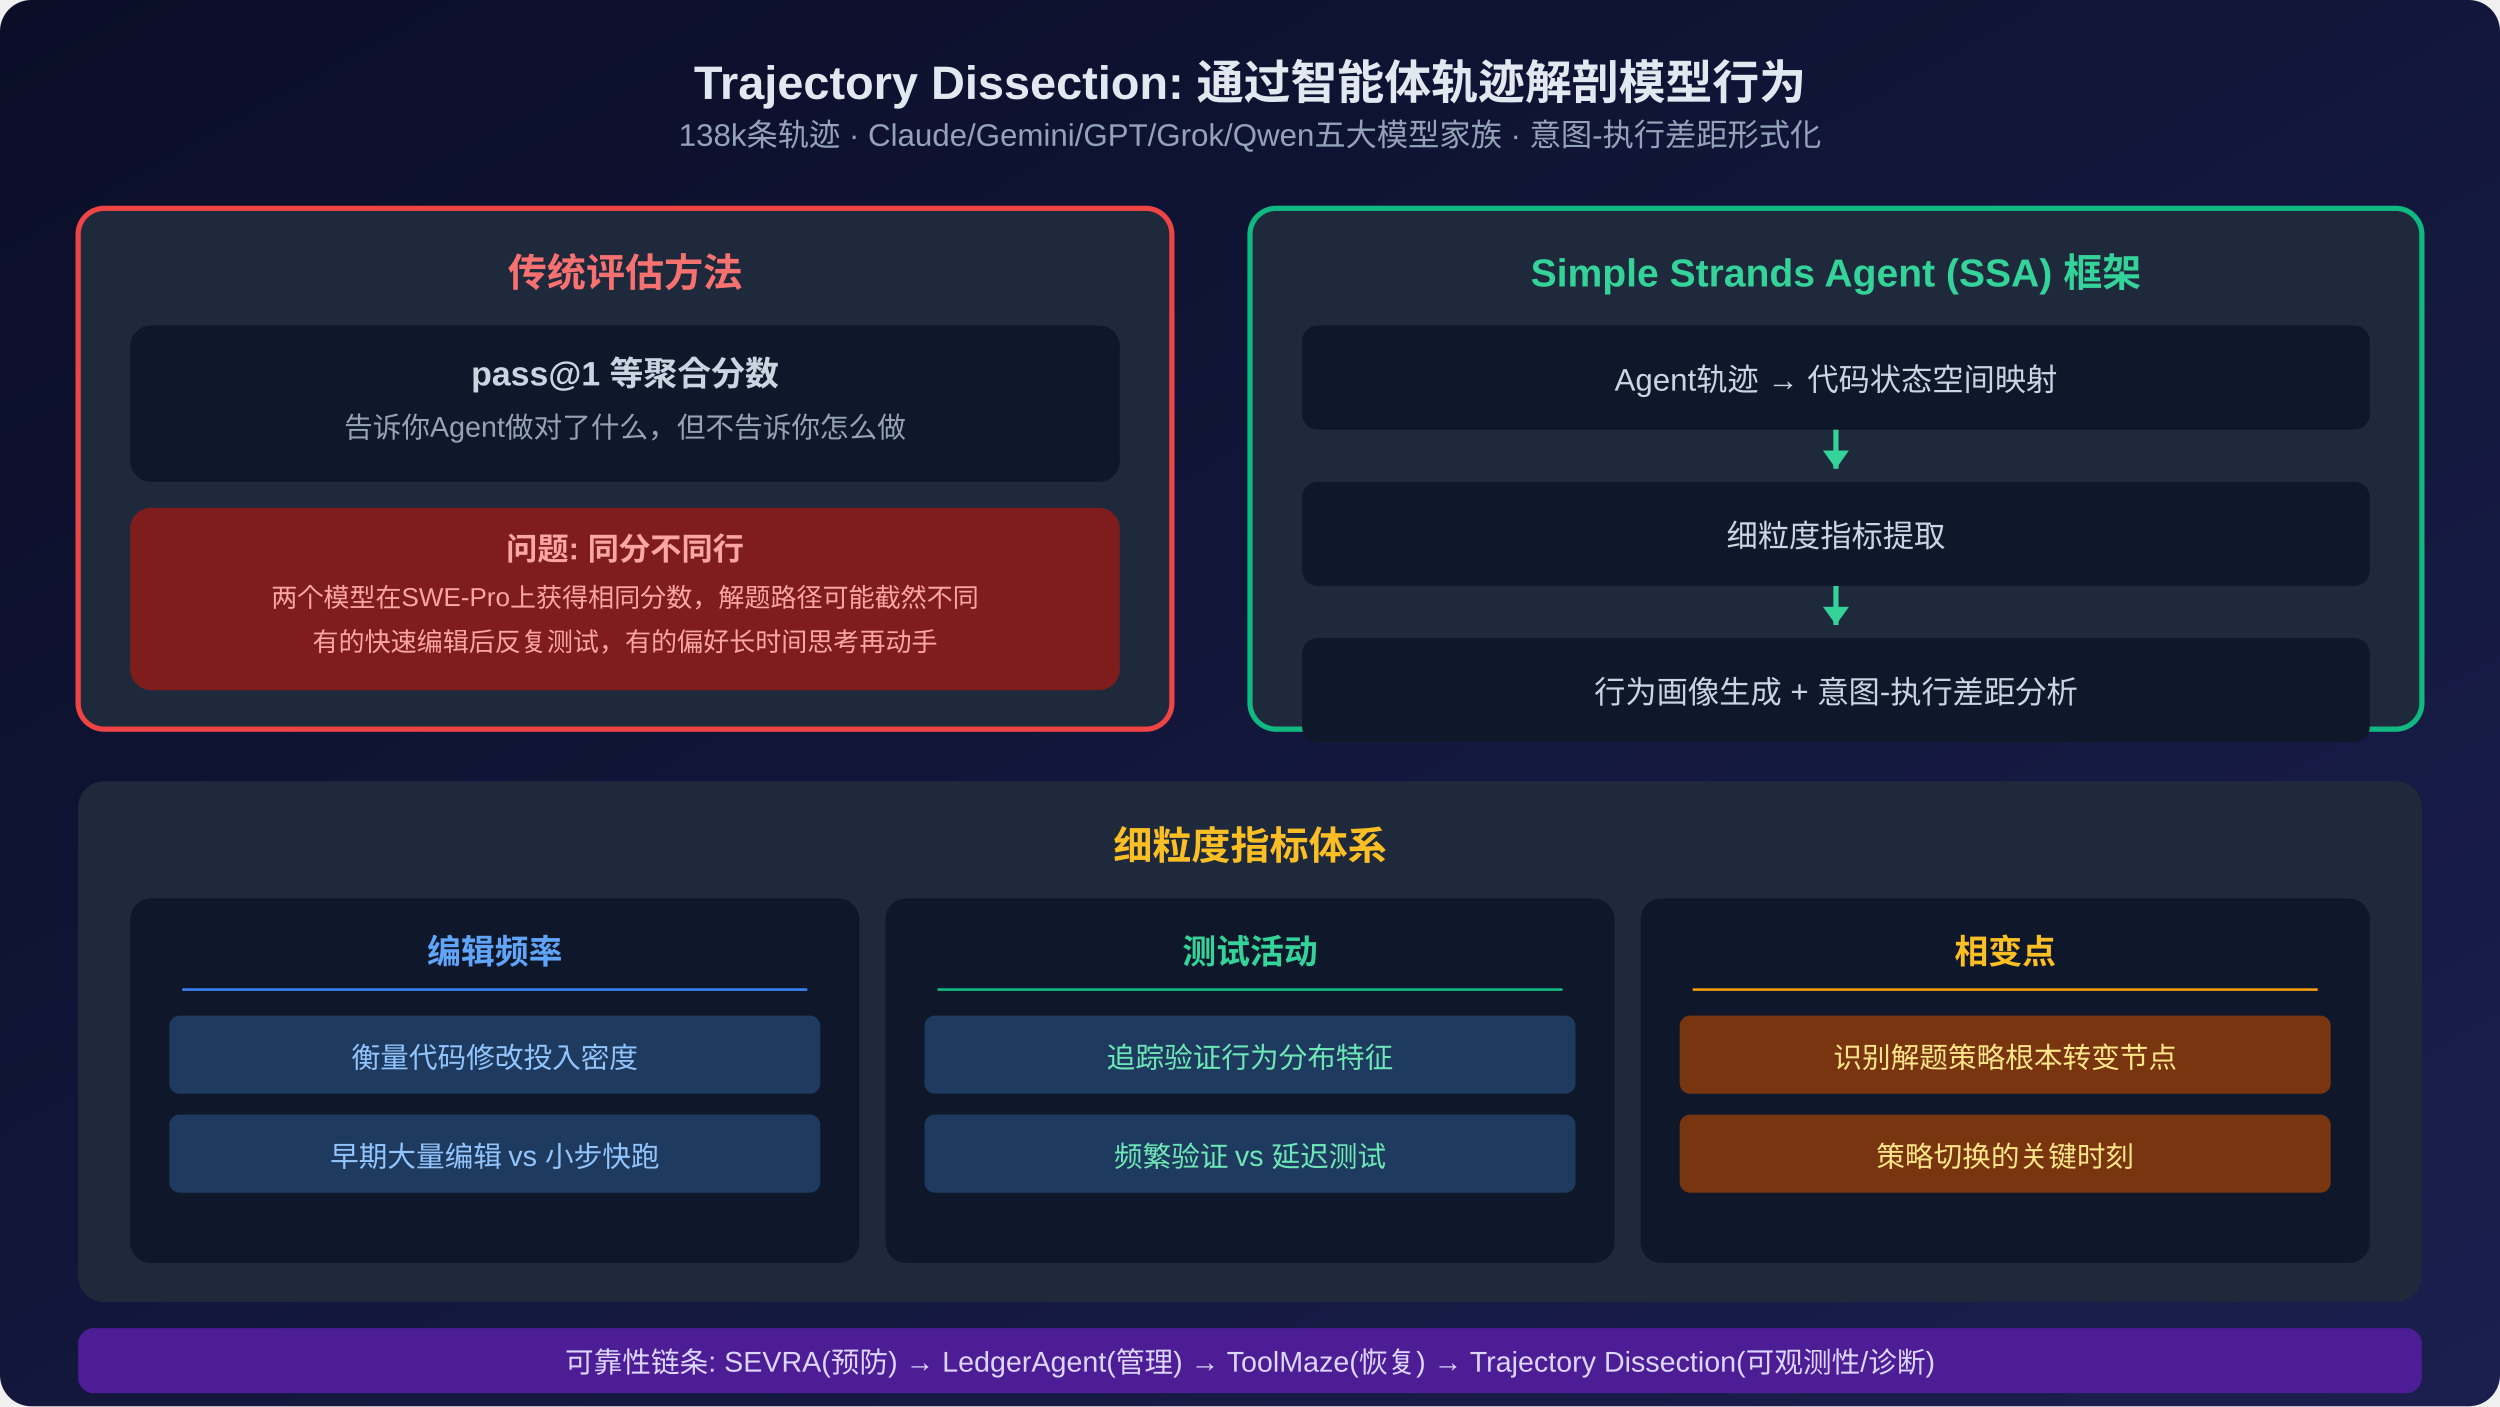
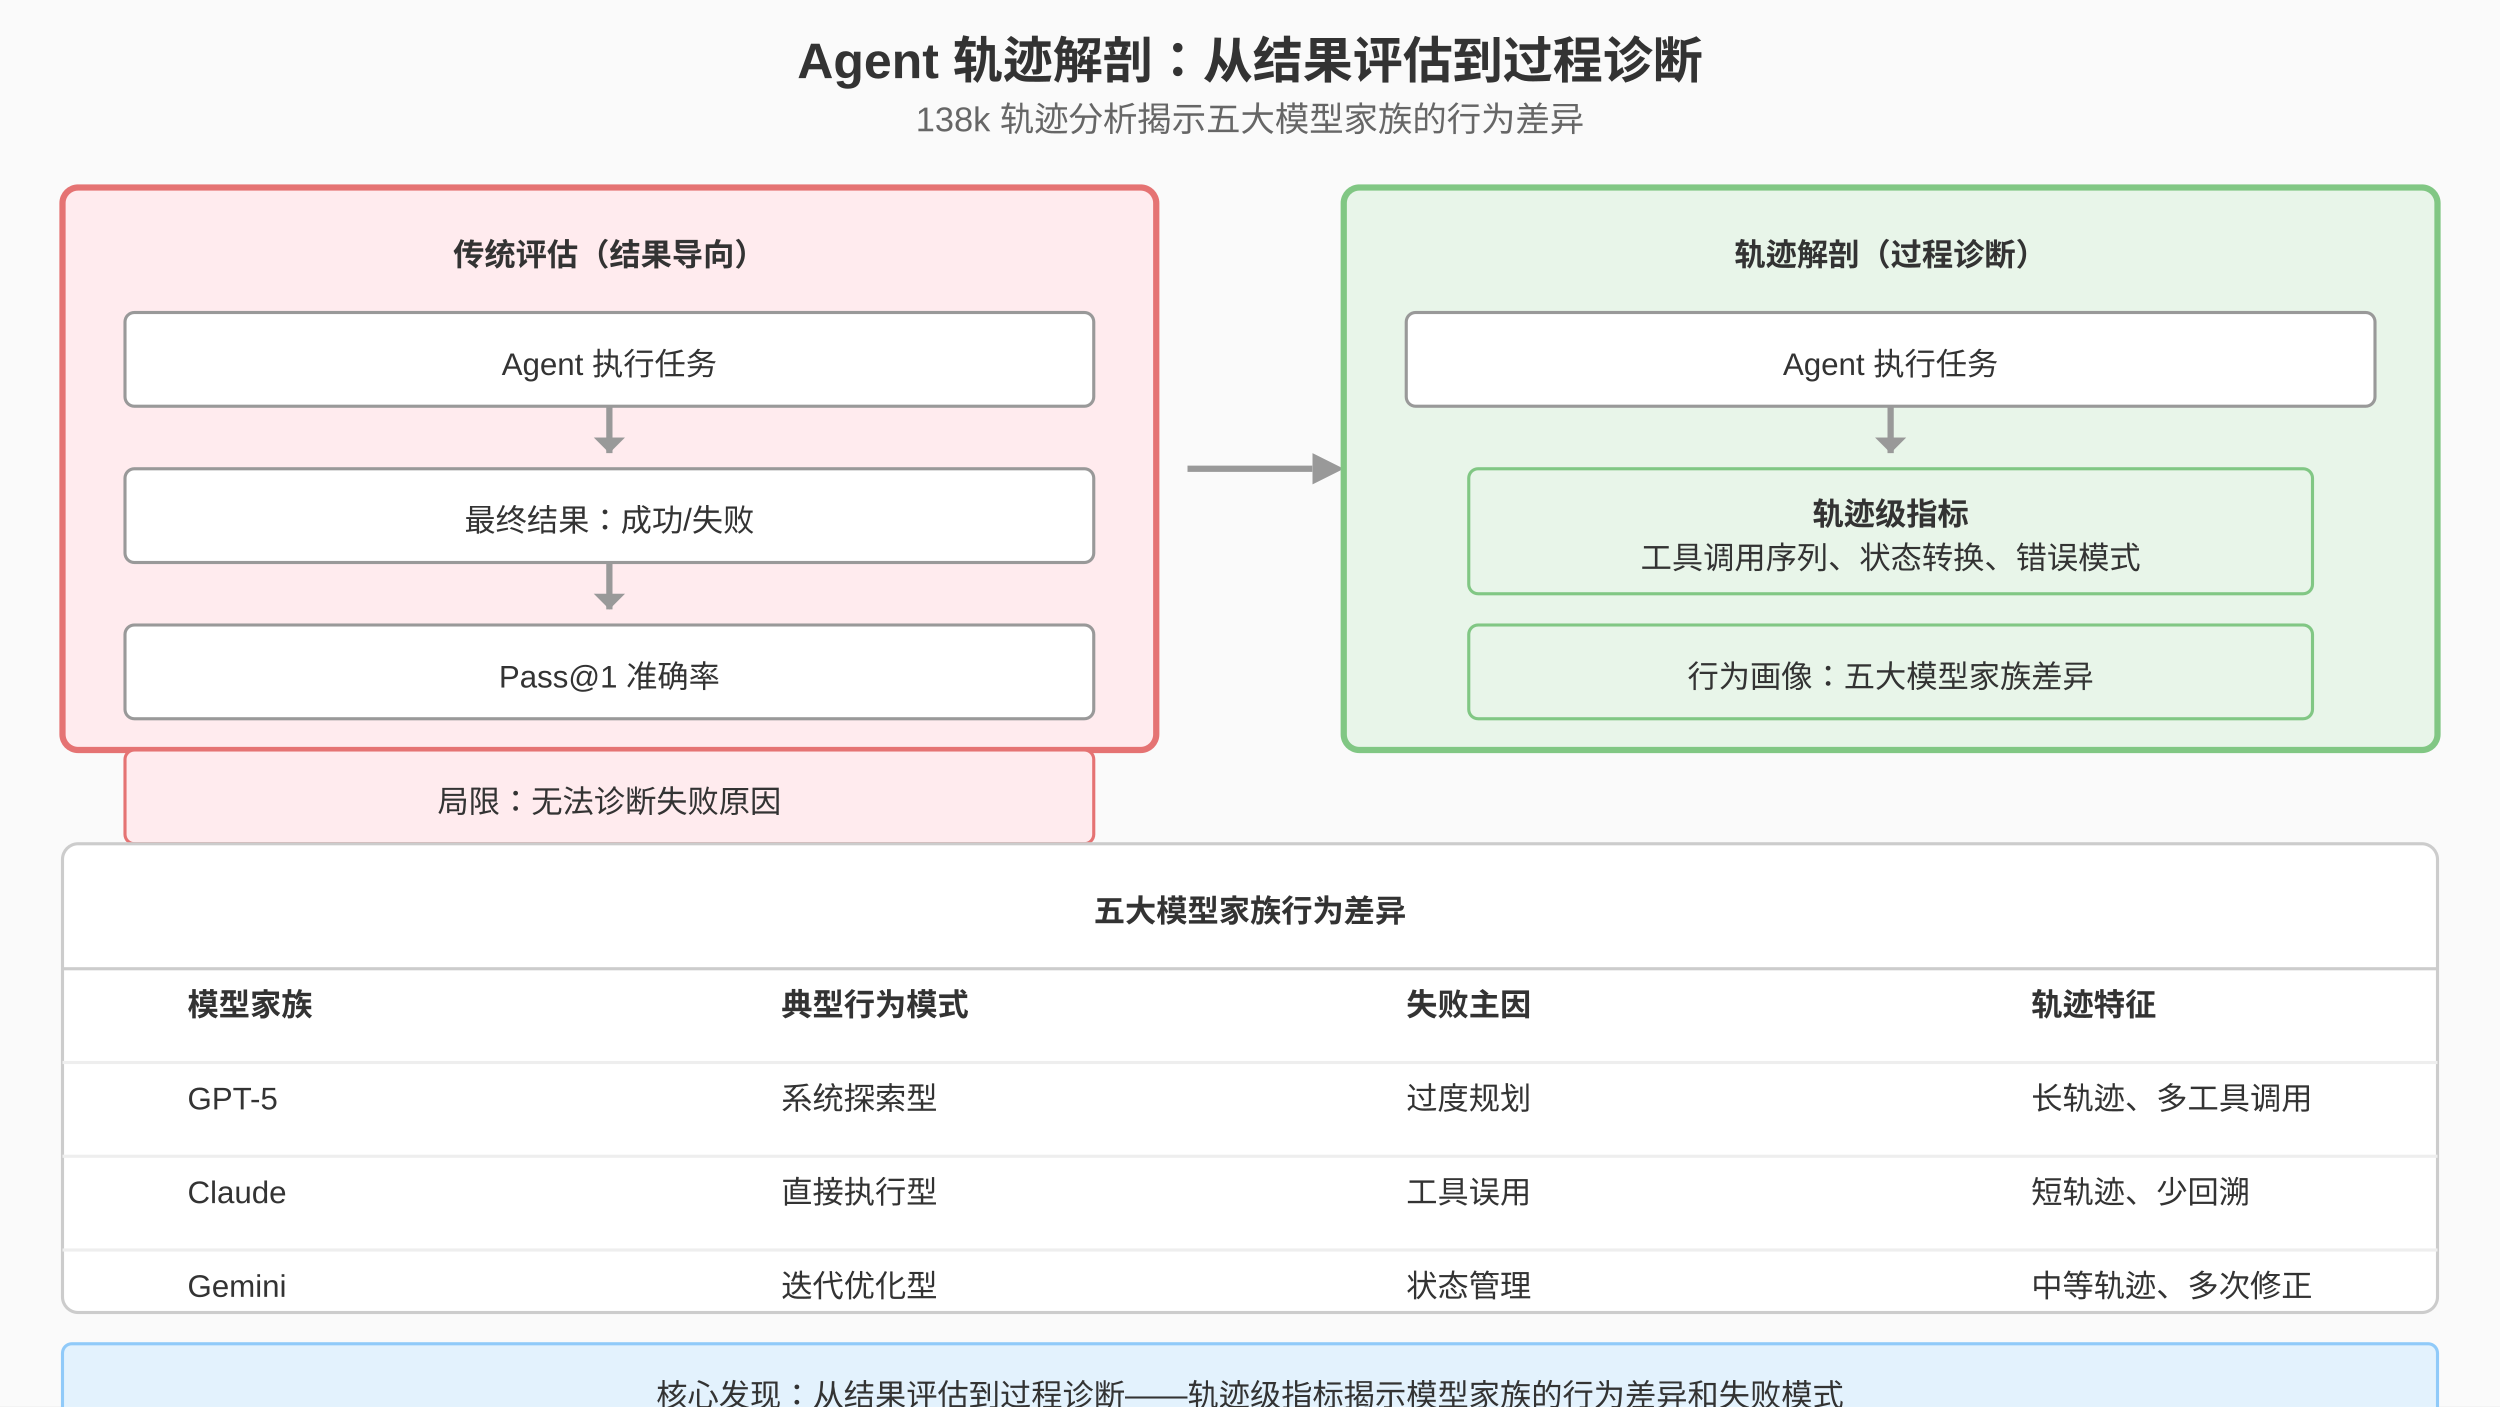
- <svg xmlns="http://www.w3.org/2000/svg" viewBox="0 0 960 540" font-family="'Segoe UI', Arial, sans-serif">
+ <svg xmlns="http://www.w3.org/2000/svg" viewBox="0 0 800 450">
  <defs>
-     <linearGradient id="bg" x1="0%" y1="0%" x2="100%" y2="100%">
-       <stop offset="0%" style="stop-color:#0a0e27" />
-       <stop offset="100%" style="stop-color:#1a1f4e" />
-     </linearGradient>
+     <style>
+       .title { font-family: Arial, sans-serif; font-size: 16px; font-weight: bold; fill: #333; }
+       .subtitle { font-family: Arial, sans-serif; font-size: 11px; fill: #666; }
+       .box { stroke-width: 2; rx: 5; ry: 5; }
+       .arrow { stroke: #999; stroke-width: 2; marker-end: url(#arrowhead); }
+       .label { font-family: Arial, sans-serif; font-size: 10px; fill: #333; }
+     </style>
+     <marker id="arrowhead" markerWidth="10" markerHeight="7" refX="9" refY="3.5" orient="auto">
+       <polygon points="0 0, 10 3.5, 0 7" fill="#999" />
+     </marker>
  </defs>
-   <rect width="960" height="540" fill="url(#bg)" rx="12" />
-   <text x="480" y="38" text-anchor="middle" font-size="18" font-weight="bold" fill="#e2e8f0">Trajectory Dissection: 通过智能体轨迹解剖模型行为</text>
-   <text x="480" y="56" text-anchor="middle" font-size="12" fill="#94a3b8">138k条轨迹 · Claude/Gemini/GPT/Grok/Qwen五大模型家族 · 意图-执行差距形式化</text>
-   <rect x="30" y="80" width="420" height="200" rx="10" fill="#1e293b" stroke="#ef4444" stroke-width="2" />
-   <text x="240" y="110" text-anchor="middle" font-size="15" font-weight="bold" fill="#f87171">传统评估方法</text>
-   <rect x="50" y="125" width="380" height="60" rx="8" fill="#0f172a" />
-   <text x="240" y="148" text-anchor="middle" font-size="13" font-weight="bold" fill="#cbd5e1">pass@1 等聚合分数</text>
-   <text x="240" y="168" text-anchor="middle" font-size="11" fill="#94a3b8">告诉你Agent做对了什么，但不告诉你怎么做</text>
-   <rect x="50" y="195" width="380" height="70" rx="8" fill="#7f1d1d" />
-   <text x="240" y="215" text-anchor="middle" font-size="12" font-weight="bold" fill="#fca5a5">问题: 同分不同行</text>
-   <text x="240" y="233" text-anchor="middle" font-size="10" fill="#fca5a5">两个模型在SWE-Pro上获得相同分数，解题路径可能截然不同</text>
-   <text x="240" y="250" text-anchor="middle" font-size="10" fill="#fca5a5">有的快速编辑后反复测试，有的偏好长时间思考再动手</text>
-   <rect x="480" y="80" width="450" height="200" rx="10" fill="#1e293b" stroke="#10b981" stroke-width="2" />
-   <text x="705" y="110" text-anchor="middle" font-size="15" font-weight="bold" fill="#34d399">Simple Strands Agent (SSA) 框架</text>
-   <rect x="500" y="125" width="410" height="40" rx="6" fill="#0f172a" />
-   <text x="705" y="150" text-anchor="middle" font-size="12" fill="#cbd5e1">Agent轨迹 → 代码状态空间映射</text>
-   <line x1="705" y1="165" x2="705" y2="180" stroke="#34d399" stroke-width="2" />
-   <polygon points="705,180 700,173 710,173" fill="#34d399" />
-   <rect x="500" y="185" width="410" height="40" rx="6" fill="#0f172a" />
-   <text x="705" y="210" text-anchor="middle" font-size="12" fill="#cbd5e1">细粒度指标提取</text>
-   <line x1="705" y1="225" x2="705" y2="240" stroke="#34d399" stroke-width="2" />
-   <polygon points="705,240 700,233 710,233" fill="#34d399" />
-   <rect x="500" y="245" width="410" height="40" rx="6" fill="#0f172a" />
-   <text x="705" y="270" text-anchor="middle" font-size="12" fill="#cbd5e1">行为画像生成 + 意图-执行差距分析</text>
-   <rect x="30" y="300" width="900" height="200" rx="10" fill="#1e293b" />
-   <text x="480" y="330" text-anchor="middle" font-size="15" font-weight="bold" fill="#fbbf24">细粒度指标体系</text>
-   <rect x="50" y="345" width="280" height="140" rx="8" fill="#0f172a" />
-   <text x="190" y="370" text-anchor="middle" font-size="13" font-weight="bold" fill="#60a5fa">编辑频率</text>
-   <line x1="70" y1="380" x2="310" y2="380" stroke="#3b82f6" stroke-width="1" />
-   <rect x="65" y="390" width="250" height="30" rx="4" fill="#1e3a5f" />
-   <text x="190" y="410" text-anchor="middle" font-size="11" fill="#93c5fd">衡量代码修改投入密度</text>
-   <rect x="65" y="428" width="250" height="30" rx="4" fill="#1e3a5f" />
-   <text x="190" y="448" text-anchor="middle" font-size="11" fill="#93c5fd">早期大量编辑 vs 小步快跑</text>
-   <rect x="340" y="345" width="280" height="140" rx="8" fill="#0f172a" />
-   <text x="480" y="370" text-anchor="middle" font-size="13" font-weight="bold" fill="#34d399">测试活动</text>
-   <line x1="360" y1="380" x2="600" y2="380" stroke="#10b981" stroke-width="1" />
-   <rect x="355" y="390" width="250" height="30" rx="4" fill="#1e3a5f" />
-   <text x="480" y="410" text-anchor="middle" font-size="11" fill="#6ee7b7">追踪验证行为分布特征</text>
-   <rect x="355" y="428" width="250" height="30" rx="4" fill="#1e3a5f" />
-   <text x="480" y="448" text-anchor="middle" font-size="11" fill="#6ee7b7">频繁验证 vs 延迟测试</text>
-   <rect x="630" y="345" width="280" height="140" rx="8" fill="#0f172a" />
-   <text x="770" y="370" text-anchor="middle" font-size="13" font-weight="bold" fill="#fbbf24">相变点</text>
-   <line x1="650" y1="380" x2="890" y2="380" stroke="#f59e0b" stroke-width="1" />
-   <rect x="645" y="390" width="250" height="30" rx="4" fill="#78350f" />
-   <text x="770" y="410" text-anchor="middle" font-size="11" fill="#fde68a">识别解题策略根本转变节点</text>
-   <rect x="645" y="428" width="250" height="30" rx="4" fill="#78350f" />
-   <text x="770" y="448" text-anchor="middle" font-size="11" fill="#fde68a">策略切换的关键时刻</text>
-   <rect x="30" y="510" width="900" height="25" rx="6" fill="#4c1d95" />
-   <text x="480" y="527" text-anchor="middle" font-size="11" fill="#ddd6fe">可靠性链条: SEVRA(预防) → LedgerAgent(管理) → ToolMaze(恢复) → Trajectory Dissection(可观测性/诊断)</text>
+   <rect width="800" height="450" fill="#fafafa" />
+   <text x="400" y="25" class="title" text-anchor="middle">Agent 轨迹解剖：从结果评估到过程诊断</text>
+   <text x="400" y="42" class="subtitle" text-anchor="middle">138k 轨迹分析揭示五大模型家族的行为差异</text>
+   <rect x="20" y="60" width="350" height="180" fill="#ffebee" stroke="#e57373" class="box" />
+   <text x="195" y="85" class="label" text-anchor="middle" font-weight="bold">传统评估（结果导向）</text>
+   <rect x="40" y="100" width="310" height="30" fill="#fff" stroke="#999" rx="3" />
+   <text x="195" y="120" class="label" text-anchor="middle">Agent 执行任务</text>
+   <line x1="195" y1="130" x2="195" y2="145" stroke="#999" stroke-width="2" />
+   <polygon points="195,145 190,140 200,140" fill="#999" />
+   <rect x="40" y="150" width="310" height="30" fill="#fff" stroke="#999" rx="3" />
+   <text x="195" y="170" class="label" text-anchor="middle">最终结果：成功/失败</text>
+   <line x1="195" y1="180" x2="195" y2="195" stroke="#999" stroke-width="2" />
+   <polygon points="195,195 190,190 200,190" fill="#999" />
+   <rect x="40" y="200" width="310" height="30" fill="#fff" stroke="#999" rx="3" />
+   <text x="195" y="220" class="label" text-anchor="middle">Pass@1 准确率</text>
+   <rect x="40" y="240" width="310" height="30" fill="#ffebee" stroke="#e57373" rx="3" />
+   <text x="195" y="260" class="label" text-anchor="middle">局限：无法诊断失败原因</text>
+   <line x1="380" y1="150" x2="420" y2="150" stroke="#999" stroke-width="2" />
+   <polygon points="420,145 430,150 420,155" fill="#999" />
+   <rect x="430" y="60" width="350" height="180" fill="#e8f5e9" stroke="#81c784" class="box" />
+   <text x="605" y="85" class="label" text-anchor="middle" font-weight="bold">轨迹解剖（过程诊断）</text>
+   <rect x="450" y="100" width="310" height="30" fill="#fff" stroke="#999" rx="3" />
+   <text x="605" y="120" class="label" text-anchor="middle">Agent 执行任务</text>
+   <line x1="605" y1="130" x2="605" y2="145" stroke="#999" stroke-width="2" />
+   <polygon points="605,145 600,140 610,140" fill="#999" />
+   <rect x="470" y="150" width="270" height="40" fill="#e8f5e9" stroke="#81c784" rx="3" />
+   <text x="605" y="168" class="label" text-anchor="middle" font-weight="bold">轨迹级指标</text>
+   <text x="605" y="182" class="label" text-anchor="middle">工具调用序列、状态转换、错误模式</text>
+   <rect x="470" y="200" width="270" height="30" fill="#e8f5e9" stroke="#81c784" rx="3" />
+   <text x="605" y="220" class="label" text-anchor="middle">行为画像：五大模型家族差异</text>
+   <rect x="20" y="270" width="760" height="150" fill="#fff" stroke="#ccc" rx="5" />
+   <text x="400" y="295" class="label" text-anchor="middle" font-weight="bold">五大模型家族行为差异</text>
+   <line x1="20" y1="310" x2="780" y2="310" stroke="#ccc" />
+   <text x="60" y="325" class="label" font-weight="bold">模型家族</text>
+   <text x="250" y="325" class="label" font-weight="bold">典型行为模式</text>
+   <text x="450" y="325" class="label" font-weight="bold">失败主因</text>
+   <text x="650" y="325" class="label" font-weight="bold">轨迹特征</text>
+   <line x1="20" y1="340" x2="780" y2="340" stroke="#eee" />
+   <text x="60" y="355" class="label">GPT-5</text>
+   <text x="250" y="355" class="label">系统探索型</text>
+   <text x="450" y="355" class="label">过度规划</text>
+   <text x="650" y="355" class="label">长轨迹、多工具调用</text>
+   <line x1="20" y1="370" x2="780" y2="370" stroke="#eee" />
+   <text x="60" y="385" class="label">Claude</text>
+   <text x="250" y="385" class="label">直接执行型</text>
+   <text x="450" y="385" class="label">工具误用</text>
+   <text x="650" y="385" class="label">短轨迹、少回溯</text>
+   <line x1="20" y1="400" x2="780" y2="400" stroke="#eee" />
+   <text x="60" y="415" class="label">Gemini</text>
+   <text x="250" y="415" class="label">迭代优化型</text>
+   <text x="450" y="415" class="label">状态管理</text>
+   <text x="650" y="415" class="label">中等轨迹、多次修正</text>
+   <rect x="20" y="430" width="760" height="30" fill="#e3f2fd" stroke="#90caf9" rx="3" />
+   <text x="400" y="450" class="label" text-anchor="middle">核心发现：从结果评估到过程诊断——轨迹级指标揭示模型家族的行为差异和失败模式</text>
</svg>
